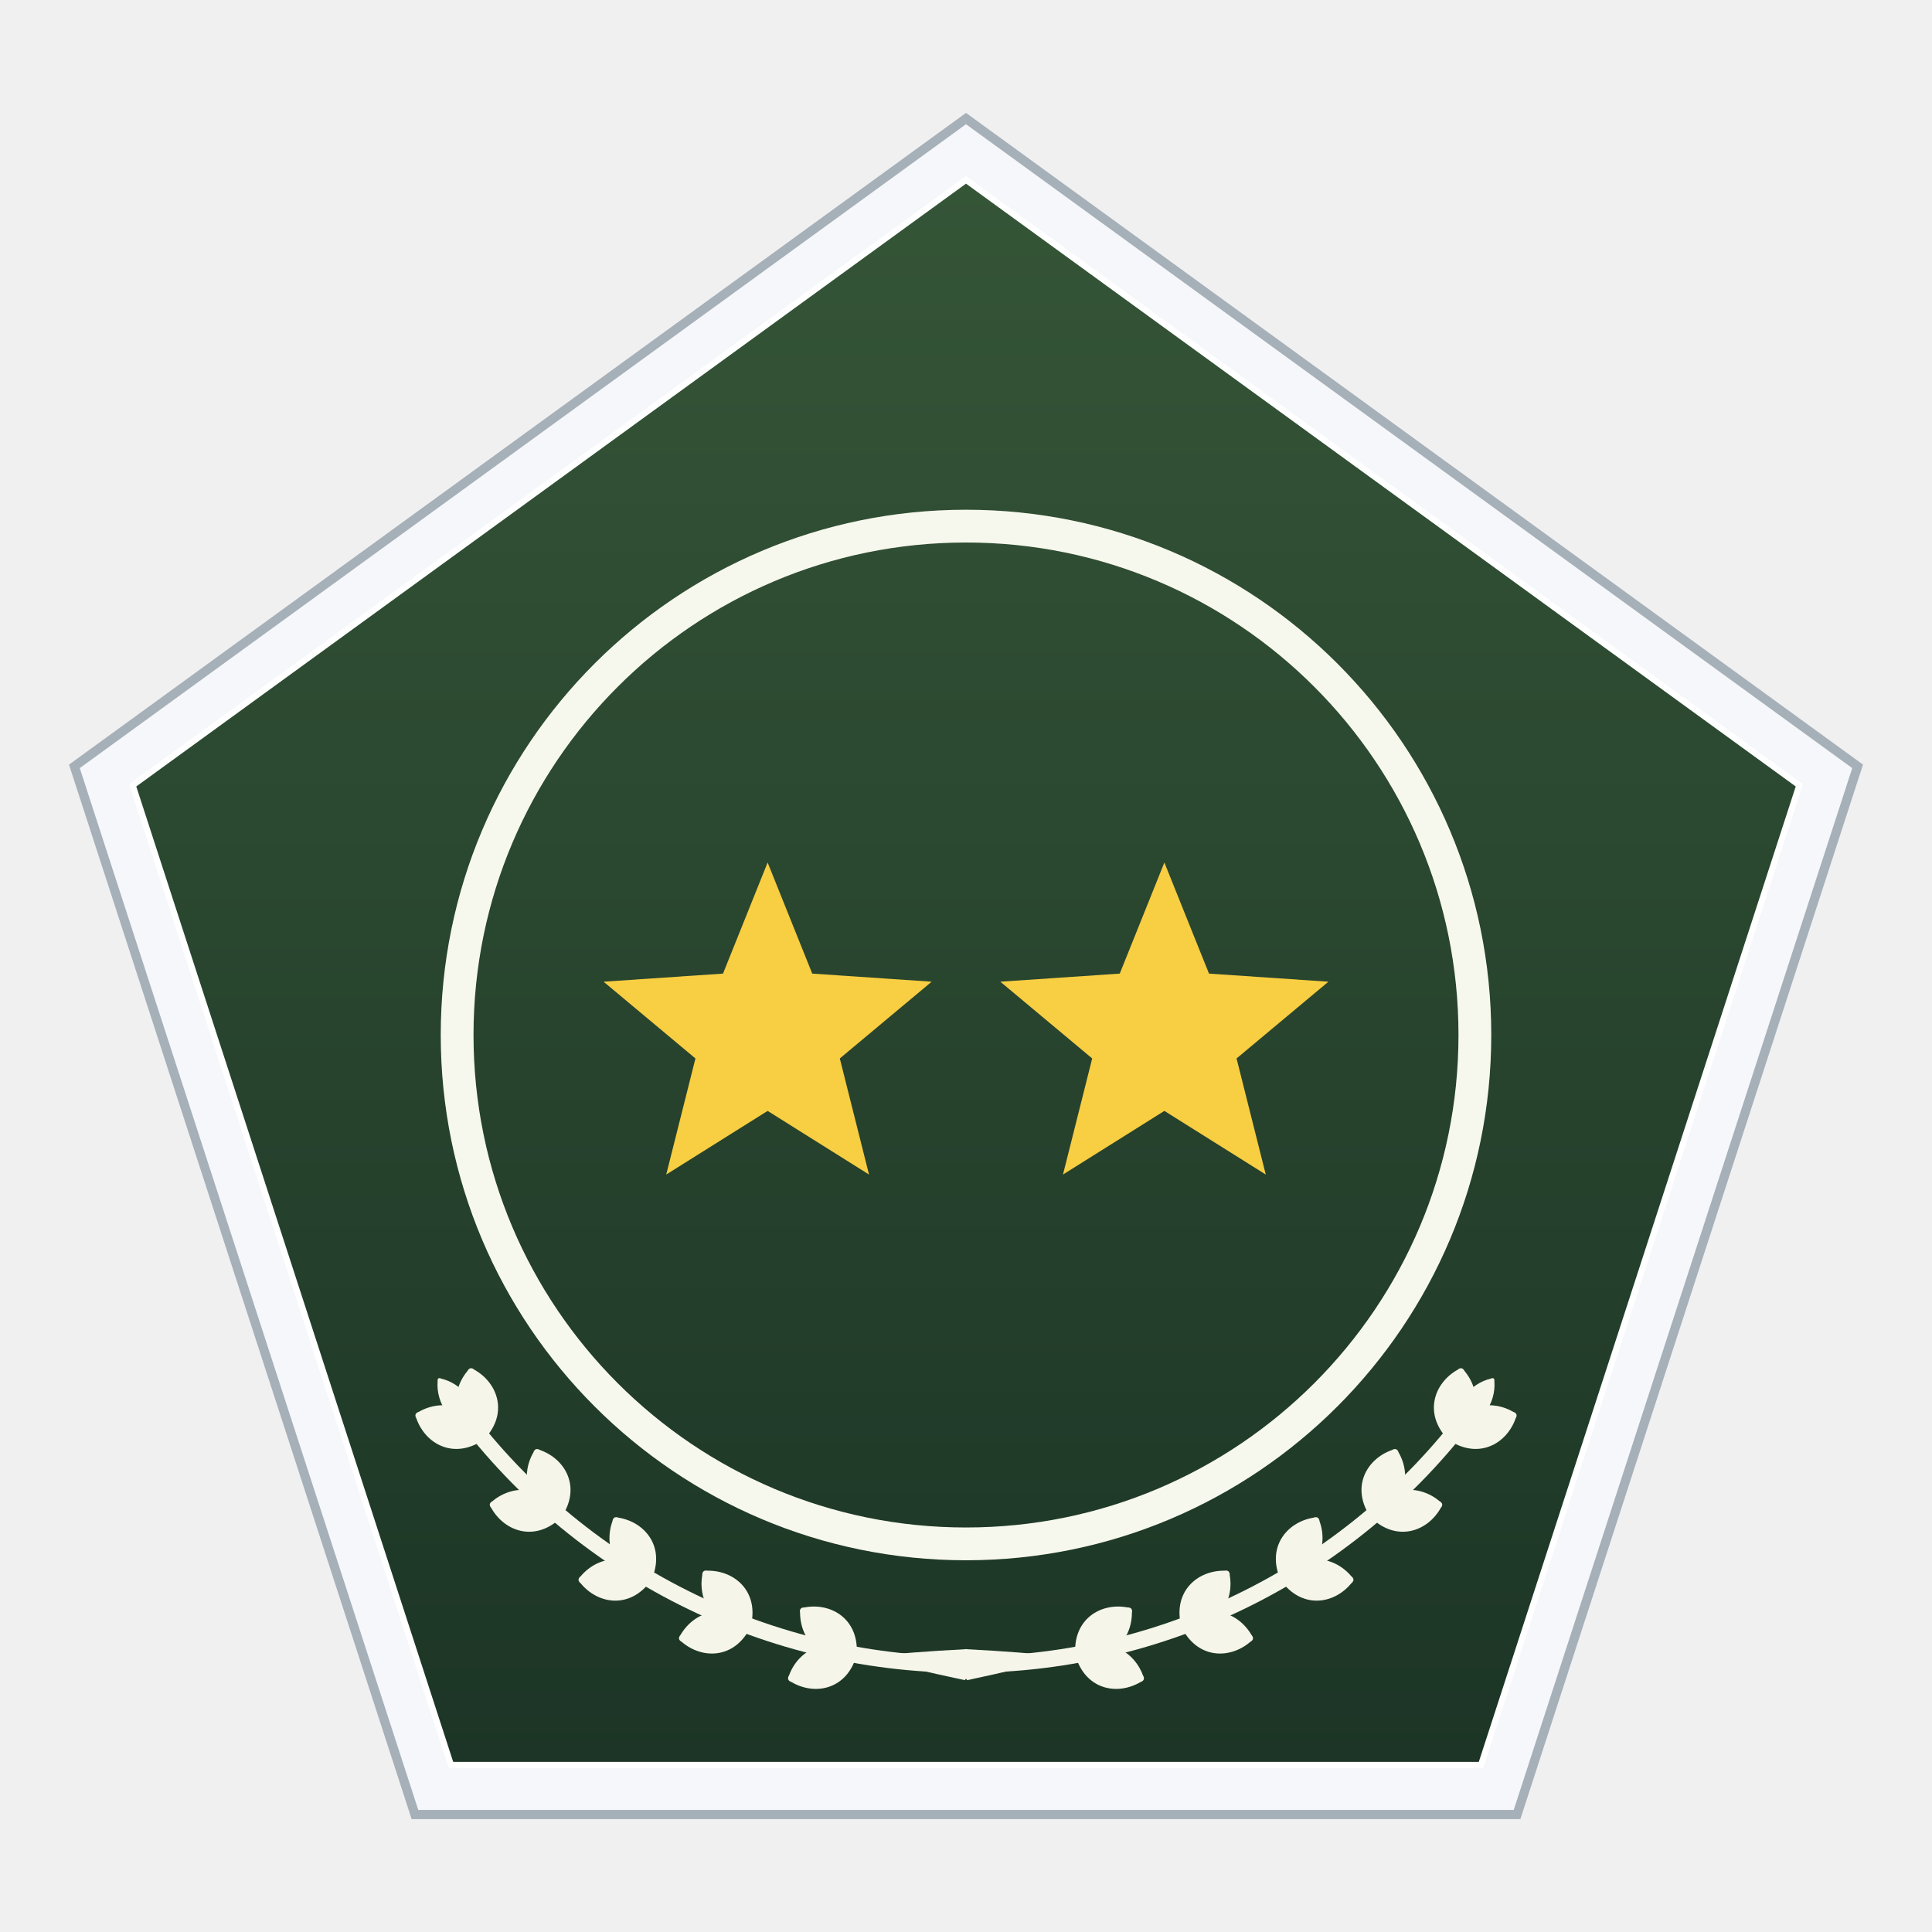
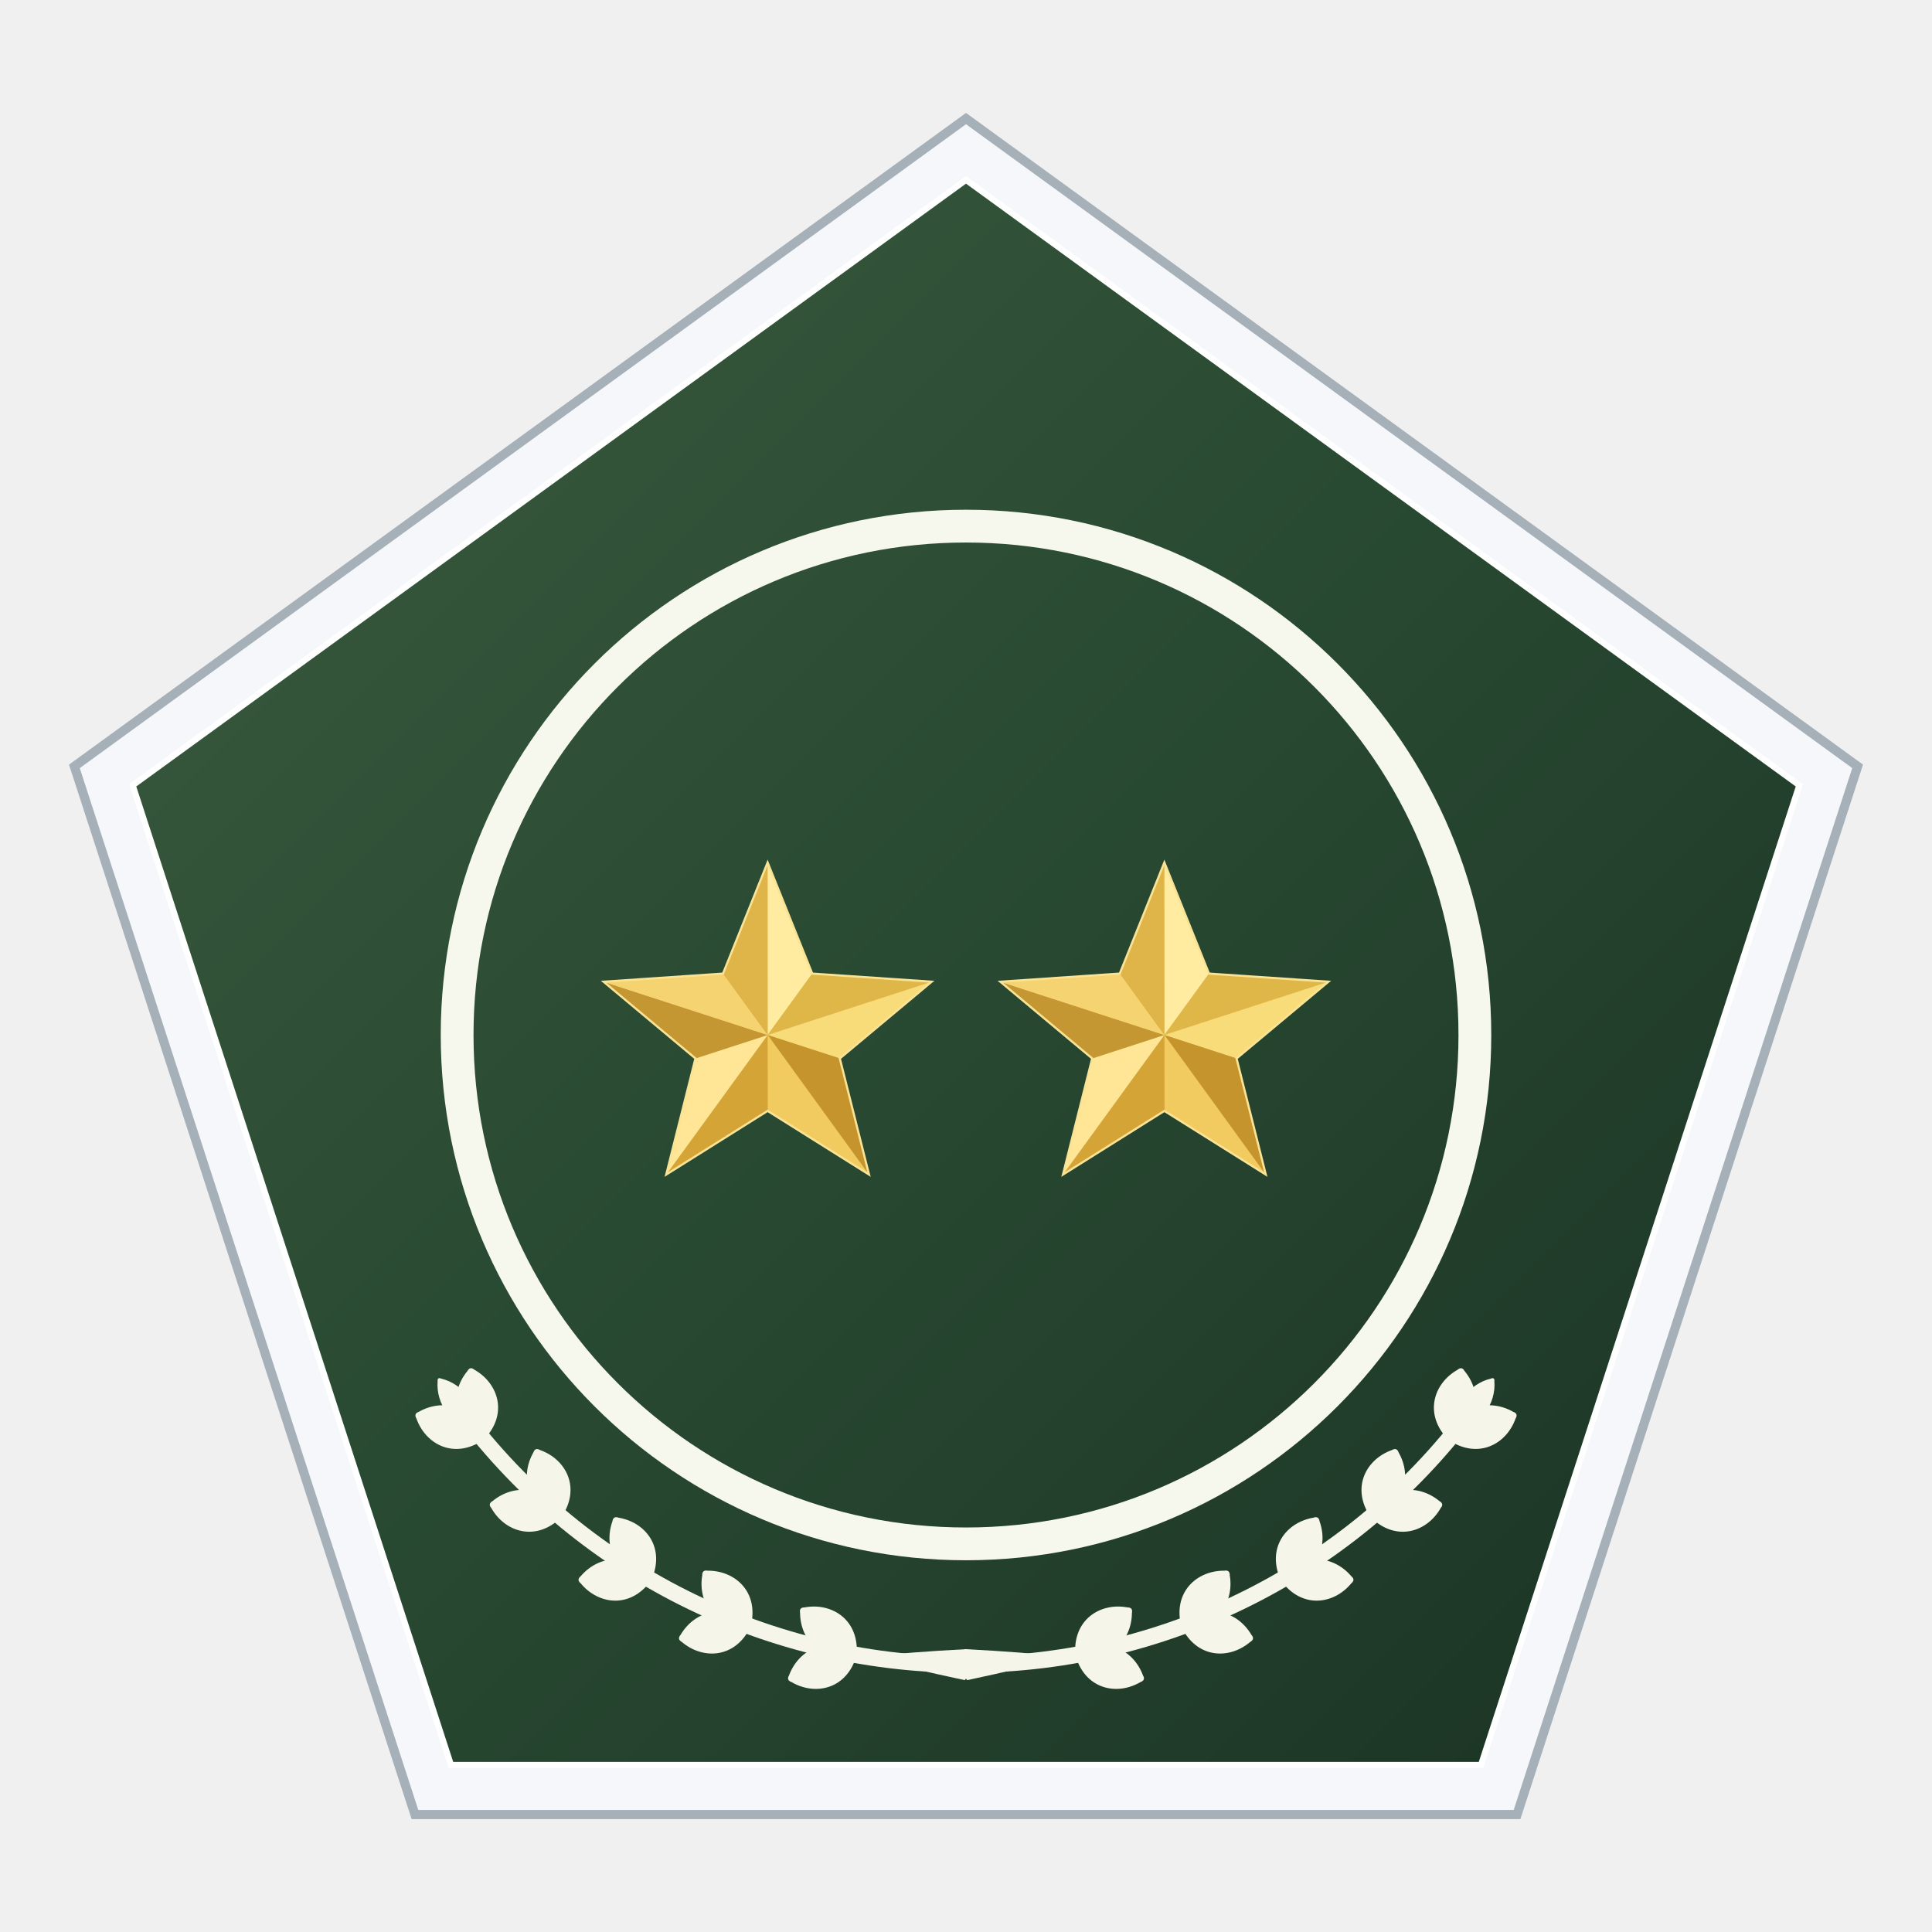
<svg xmlns="http://www.w3.org/2000/svg" viewBox="0 0 224 224" width="896" height="896">
  <defs>
    <linearGradient id="steel" x1="0" y1="0" x2="1" y2="1" gradientUnits="objectBoundingBox">
      <stop offset="0" stop-color="#fafcfd" />
      <stop offset=".28" stop-color="#b3bdc6" />
      <stop offset=".5" stop-color="#f4f7fa" />
      <stop offset=".72" stop-color="#8a959f" />
      <stop offset="1" stop-color="#dfe6ec" />
    </linearGradient>
    <linearGradient id="silverFace" x1="0" y1="0" x2="0.85" y2="1">
      <stop stop-color="#ffffff" />
      <stop offset=".48" stop-color="#e0e7ed" />
      <stop offset="1" stop-color="#a9b4bf" />
    </linearGradient>
    <linearGradient id="silverDark" x1="0" y1="0" x2="1" y2="1">
      <stop stop-color="#26313b" />
      <stop offset=".5" stop-color="#7e8a96" />
      <stop offset="1" stop-color="#1c252d" />
    </linearGradient>
-     <linearGradient id="charcoal" x1="0" y1="0" x2="0" y2="1">
-       <stop stop-color="#20252b" />
-       <stop offset="1" stop-color="#0c1015" />
+     <linearGradient id="academyBackground" gradientUnits="userSpaceOnUse" x1="0" y1="0" x2="224" y2="224">
+       <stop offset="0" stop-color="#eef3f6" />
+       <stop offset=".48" stop-color="#dce4eb" />
+       <stop offset="1" stop-color="#aebbc8" />
    </linearGradient>
-     <linearGradient id="army" x1="0" y1="0" x2="0" y2="1">
-       <stop stop-color="#355537" />
-       <stop offset="1" stop-color="#1c3526" />
+     <linearGradient id="charcoal" gradientUnits="userSpaceOnUse" x1="0" y1="0" x2="224" y2="224">
+       <stop offset="0" stop-color="#25323c" />
+       <stop offset=".48" stop-color="#182128" />
+       <stop offset="1" stop-color="#0c131b" />
    </linearGradient>
-     <linearGradient id="sapphire" x1="0" y1="0" x2="0" y2="1">
-       <stop stop-color="#123b61" />
-       <stop offset="1" stop-color="#081f39" />
+     <linearGradient id="navy" gradientUnits="userSpaceOnUse" x1="0" y1="0" x2="224" y2="224">
+       <stop offset="0" stop-color="#263442" />
+       <stop offset=".48" stop-color="#172431" />
+       <stop offset="1" stop-color="#0d1722" />
    </linearGradient>
-     <linearGradient id="ruby" x1="0" y1="0" x2="0" y2="1">
-       <stop stop-color="#a72436" />
-       <stop offset="1" stop-color="#700d21" />
+     <linearGradient id="army" gradientUnits="userSpaceOnUse" x1="0" y1="0" x2="224" y2="224">
+       <stop offset="0" stop-color="#3f6041" />
+       <stop offset=".48" stop-color="#294a32" />
+       <stop offset="1" stop-color="#182e22" />
    </linearGradient>
-     <linearGradient id="obsidian" x1="0" y1="0" x2="0" y2="1">
-       <stop stop-color="#1e2225" />
-       <stop offset="1" stop-color="#070b0e" />
+     <linearGradient id="sapphire" gradientUnits="userSpaceOnUse" x1="0" y1="0" x2="224" y2="224">
+       <stop offset="0" stop-color="#20476b" />
+       <stop offset=".48" stop-color="#103451" />
+       <stop offset="1" stop-color="#091e34" />
    </linearGradient>
-     <linearGradient id="crimson" x1="0" y1="0" x2="0" y2="1">
-       <stop stop-color="#aa1830" />
-       <stop offset="1" stop-color="#5c091b" />
+     <linearGradient id="ruby" gradientUnits="userSpaceOnUse" x1="0" y1="0" x2="224" y2="224">
+       <stop offset="0" stop-color="#af3042" />
+       <stop offset=".48" stop-color="#8a1b30" />
+       <stop offset="1" stop-color="#620f22" />
+     </linearGradient>
+     <linearGradient id="obsidian" gradientUnits="userSpaceOnUse" x1="0" y1="0" x2="224" y2="224">
+       <stop offset="0" stop-color="#2d3439" />
+       <stop offset=".48" stop-color="#191f24" />
+       <stop offset="1" stop-color="#080d12" />
+     </linearGradient>
+     <linearGradient id="crimson" gradientUnits="userSpaceOnUse" x1="0" y1="0" x2="224" y2="224">
+       <stop offset="0" stop-color="#b62b3e" />
+       <stop offset=".48" stop-color="#8b172c" />
+       <stop offset="1" stop-color="#580e21" />
    </linearGradient>
    <linearGradient id="gold" x1="0" y1="0" x2=".8" y2="1">
      <stop stop-color="#fff0a7" />
      <stop offset=".35" stop-color="#f5d66d" />
      <stop offset=".7" stop-color="#dfaf3e" />
      <stop offset="1" stop-color="#b88124" />
    </linearGradient>
    <linearGradient id="supremeGold" x1="0" y1="0" x2="1" y2="1">
      <stop stop-color="#fff5b8" />
      <stop offset=".28" stop-color="#f8db75" />
      <stop offset=".6" stop-color="#eabd4b" />
      <stop offset="1" stop-color="#a7681c" />
    </linearGradient>
  </defs>
  <polygon points="112,13.09 216,88.651 176.276,210.91 47.724,210.91 8,88.651" fill="#a6b0b8" />
  <polygon points="112,14.402 214.752,89.056 175.504,209.848 48.496,209.848 9.248,89.056" fill="#f5f7fa" />
  <polygon points="112,20.417 209.032,90.915 171.969,204.983 52.031,204.983 14.968,90.915" fill="#ffffff" />
  <polygon points="112,21.292 208.2,91.185 171.455,204.275 52.545,204.275 15.8,91.185" fill="url(#army)" />
  <g data-laurel="mini" data-shared-root="112,193" transform="translate(0 8)">
    <g>
      <path d="M112,185 A73 73 0 0 1 52.202,153.871" fill="none" stroke="#f5f6e9" stroke-width="1.9" stroke-linecap="round" />
      <path d="M112.142,183.201 Q105.219,183.561 100.58,184.101 Q105.077,185.36 111.858,186.799 Q113.37,185.108 112.142,183.201Z" fill="#f5f6e9" data-branch-root="tapered" />
      <path d="M99.324 183.891 C99.641 179.768 96.424 177.783 93.293 178.366 Q92.634 178.361 92.763 179.007 C92.78 182.192 95.334 184.978 99.324 183.891Z" fill="#f5f6e9" />
      <path d="M99.324 183.891 C95.946 181.505 92.593 183.249 91.488 186.236 Q91.146 186.799 91.767 187.02 C94.51 188.638 98.212 187.874 99.324 183.891Z" fill="#f5f6e9" />
      <path d="M87.033 180.598 C88.061 176.592 85.237 174.079 82.053 174.109 Q81.405 173.99 81.419 174.649 C80.883 177.788 82.915 180.975 87.033 180.598Z" fill="#f5f6e9" />
      <path d="M87.033 180.598 C84.121 177.661 80.516 178.797 78.909 181.546 Q78.475 182.042 79.047 182.367 C81.467 184.437 85.246 184.327 87.033 180.598Z" fill="#f5f6e9" />
      <path d="M75.5 175.22 C77.208 171.454 74.864 168.489 71.722 167.965 Q71.105 167.736 71.005 168.387 C69.932 171.385 71.379 174.877 75.5 175.22Z" fill="#f5f6e9" />
      <path d="M75.5 175.22 C73.142 171.822 69.395 172.315 67.335 174.744 Q66.821 175.156 67.329 175.576 C69.353 178.035 73.093 178.582 75.5 175.22Z" fill="#f5f6e9" />
      <path d="M65.077 167.921 C67.413 164.509 65.619 161.182 62.616 160.121 Q62.048 159.788 61.836 160.411 C60.259 163.178 61.078 166.868 65.077 167.921Z" fill="#f5f6e9" />
      <path d="M65.077 167.921 C63.345 164.166 59.569 164 57.118 166.034 Q56.541 166.351 56.968 166.853 C58.534 169.626 62.122 170.814 65.077 167.921Z" fill="#f5f6e9" />
      <path d="M56.079 158.923 C58.972 155.969 57.783 152.381 55.01 150.815 Q54.509 150.388 54.192 150.965 C52.158 153.416 52.324 157.192 56.079 158.923Z" fill="#f5f6e9" />
      <path d="M56.079 158.923 C55.025 154.925 51.335 154.106 48.569 155.683 Q47.945 155.895 48.279 156.463 C49.34 159.466 52.667 161.26 56.079 158.923Z" fill="#f5f6e9" />
      <path d="M55.268 157.94 C55.788 154.918 53.539 152.397 51.175 151.847 Q50.687 151.635 50.738 152.165 C50.531 154.582 52.233 157.501 55.268 157.94Z" fill="#f5f6e9" />
    </g>
    <g transform="translate(224 0) scale(-1 1)">
      <path d="M112,185 A73 73 0 0 1 52.202,153.871" fill="none" stroke="#f5f6e9" stroke-width="1.9" stroke-linecap="round" />
      <path d="M112.142,183.201 Q105.219,183.561 100.58,184.101 Q105.077,185.36 111.858,186.799 Q113.37,185.108 112.142,183.201Z" fill="#f5f6e9" data-branch-root="tapered" />
      <path d="M99.324 183.891 C99.641 179.768 96.424 177.783 93.293 178.366 Q92.634 178.361 92.763 179.007 C92.78 182.192 95.334 184.978 99.324 183.891Z" fill="#f5f6e9" />
      <path d="M99.324 183.891 C95.946 181.505 92.593 183.249 91.488 186.236 Q91.146 186.799 91.767 187.02 C94.51 188.638 98.212 187.874 99.324 183.891Z" fill="#f5f6e9" />
      <path d="M87.033 180.598 C88.061 176.592 85.237 174.079 82.053 174.109 Q81.405 173.99 81.419 174.649 C80.883 177.788 82.915 180.975 87.033 180.598Z" fill="#f5f6e9" />
      <path d="M87.033 180.598 C84.121 177.661 80.516 178.797 78.909 181.546 Q78.475 182.042 79.047 182.367 C81.467 184.437 85.246 184.327 87.033 180.598Z" fill="#f5f6e9" />
      <path d="M75.5 175.22 C77.208 171.454 74.864 168.489 71.722 167.965 Q71.105 167.736 71.005 168.387 C69.932 171.385 71.379 174.877 75.5 175.22Z" fill="#f5f6e9" />
      <path d="M75.5 175.22 C73.142 171.822 69.395 172.315 67.335 174.744 Q66.821 175.156 67.329 175.576 C69.353 178.035 73.093 178.582 75.5 175.22Z" fill="#f5f6e9" />
      <path d="M65.077 167.921 C67.413 164.509 65.619 161.182 62.616 160.121 Q62.048 159.788 61.836 160.411 C60.259 163.178 61.078 166.868 65.077 167.921Z" fill="#f5f6e9" />
      <path d="M65.077 167.921 C63.345 164.166 59.569 164 57.118 166.034 Q56.541 166.351 56.968 166.853 C58.534 169.626 62.122 170.814 65.077 167.921Z" fill="#f5f6e9" />
      <path d="M56.079 158.923 C58.972 155.969 57.783 152.381 55.01 150.815 Q54.509 150.388 54.192 150.965 C52.158 153.416 52.324 157.192 56.079 158.923Z" fill="#f5f6e9" />
      <path d="M56.079 158.923 C55.025 154.925 51.335 154.106 48.569 155.683 Q47.945 155.895 48.279 156.463 C49.34 159.466 52.667 161.26 56.079 158.923Z" fill="#f5f6e9" />
      <path d="M55.268 157.94 C55.788 154.918 53.539 152.397 51.175 151.847 Q50.687 151.635 50.738 152.165 C50.531 154.582 52.233 157.501 55.268 157.94Z" fill="#f5f6e9" />
    </g>
  </g>
  <circle cx="112" cy="120" r="59" fill="none" data-officer-ring="junior" stroke="#f7f8ed" stroke-width="3.8" />
  <g data-junior-stars="centered" transform="translate(0 8)">
    <g data-star-count="2" data-star-radius="20">
-       <polygon points="89,92 94.173,104.881 108.021,105.82 97.369,114.719 100.756,128.18 89,120.8 77.244,128.18 80.631,114.719 69.979,105.82 83.827,104.881" fill="#f8ce42" data-star-style="flat" />
-       <polygon points="135,92 140.173,104.881 154.021,105.82 143.369,114.719 146.756,128.18 135,120.8 123.244,128.18 126.631,114.719 115.979,105.82 129.827,104.881" fill="#f8ce42" data-star-style="flat" />
+       <g data-star-style="ceremonial">
+         <polygon points="89,92 94.173,104.881 108.021,105.82 97.369,114.719 100.756,128.18 89,120.8 77.244,128.18 80.631,114.719 69.979,105.82 83.827,104.881" fill="url(#gold)" />
+         <polygon points="89,112 89,92 94.173,104.881" fill="#ffeca0" />
+         <polygon points="89,112 94.173,104.881 108.021,105.82" fill="#dfb748" />
+         <polygon points="89,112 108.021,105.82 97.369,114.719" fill="#f8dc79" />
+         <polygon points="89,112 97.369,114.719 100.756,128.18" fill="#c5942d" />
+         <polygon points="89,112 100.756,128.18 89,120.8" fill="#f1cb60" />
+         <polygon points="89,112 89,120.8 77.244,128.18" fill="#d4a437" />
+         <polygon points="89,112 77.244,128.18 80.631,114.719" fill="#ffe697" />
+         <polygon points="89,112 80.631,114.719 69.979,105.82" fill="#c59732" />
+         <polygon points="89,112 69.979,105.82 83.827,104.881" fill="#f5d371" />
+         <polygon points="89,112 83.827,104.881 89,92" fill="#dfb448" />
+         <polygon points="89,92 94.173,104.881 108.021,105.82 97.369,114.719 100.756,128.18 89,120.8 77.244,128.18 80.631,114.719 69.979,105.82 83.827,104.881" fill="none" stroke="#fae394" stroke-width=".25" stroke-linejoin="miter" />
+       </g>
+       <g data-star-style="ceremonial">
+         <polygon points="135,92 140.173,104.881 154.021,105.82 143.369,114.719 146.756,128.18 135,120.8 123.244,128.18 126.631,114.719 115.979,105.82 129.827,104.881" fill="url(#gold)" />
+         <polygon points="135,112 135,92 140.173,104.881" fill="#ffeca0" />
+         <polygon points="135,112 140.173,104.881 154.021,105.82" fill="#dfb748" />
+         <polygon points="135,112 154.021,105.82 143.369,114.719" fill="#f8dc79" />
+         <polygon points="135,112 143.369,114.719 146.756,128.18" fill="#c5942d" />
+         <polygon points="135,112 146.756,128.18 135,120.8" fill="#f1cb60" />
+         <polygon points="135,112 135,120.8 123.244,128.18" fill="#d4a437" />
+         <polygon points="135,112 123.244,128.18 126.631,114.719" fill="#ffe697" />
+         <polygon points="135,112 126.631,114.719 115.979,105.82" fill="#c59732" />
+         <polygon points="135,112 115.979,105.82 129.827,104.881" fill="#f5d371" />
+         <polygon points="135,112 129.827,104.881 135,92" fill="#dfb448" />
+         <polygon points="135,92 140.173,104.881 154.021,105.82 143.369,114.719 146.756,128.18 135,120.8 123.244,128.18 126.631,114.719 115.979,105.82 129.827,104.881" fill="none" stroke="#fae394" stroke-width=".25" stroke-linejoin="miter" />
+       </g>
    </g>
  </g>
</svg>
